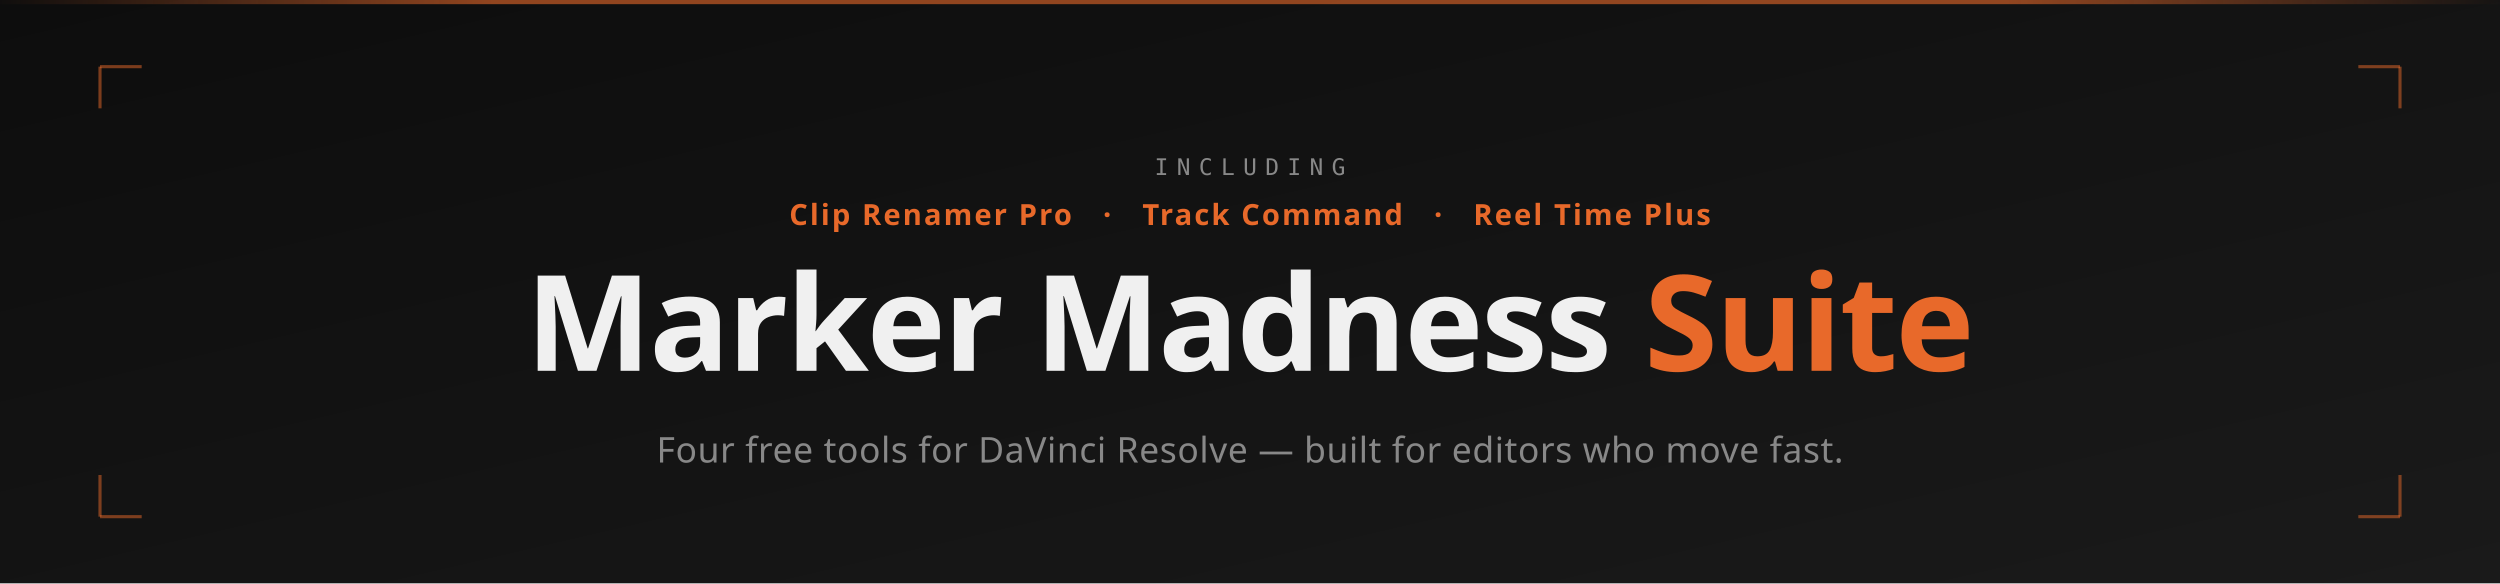
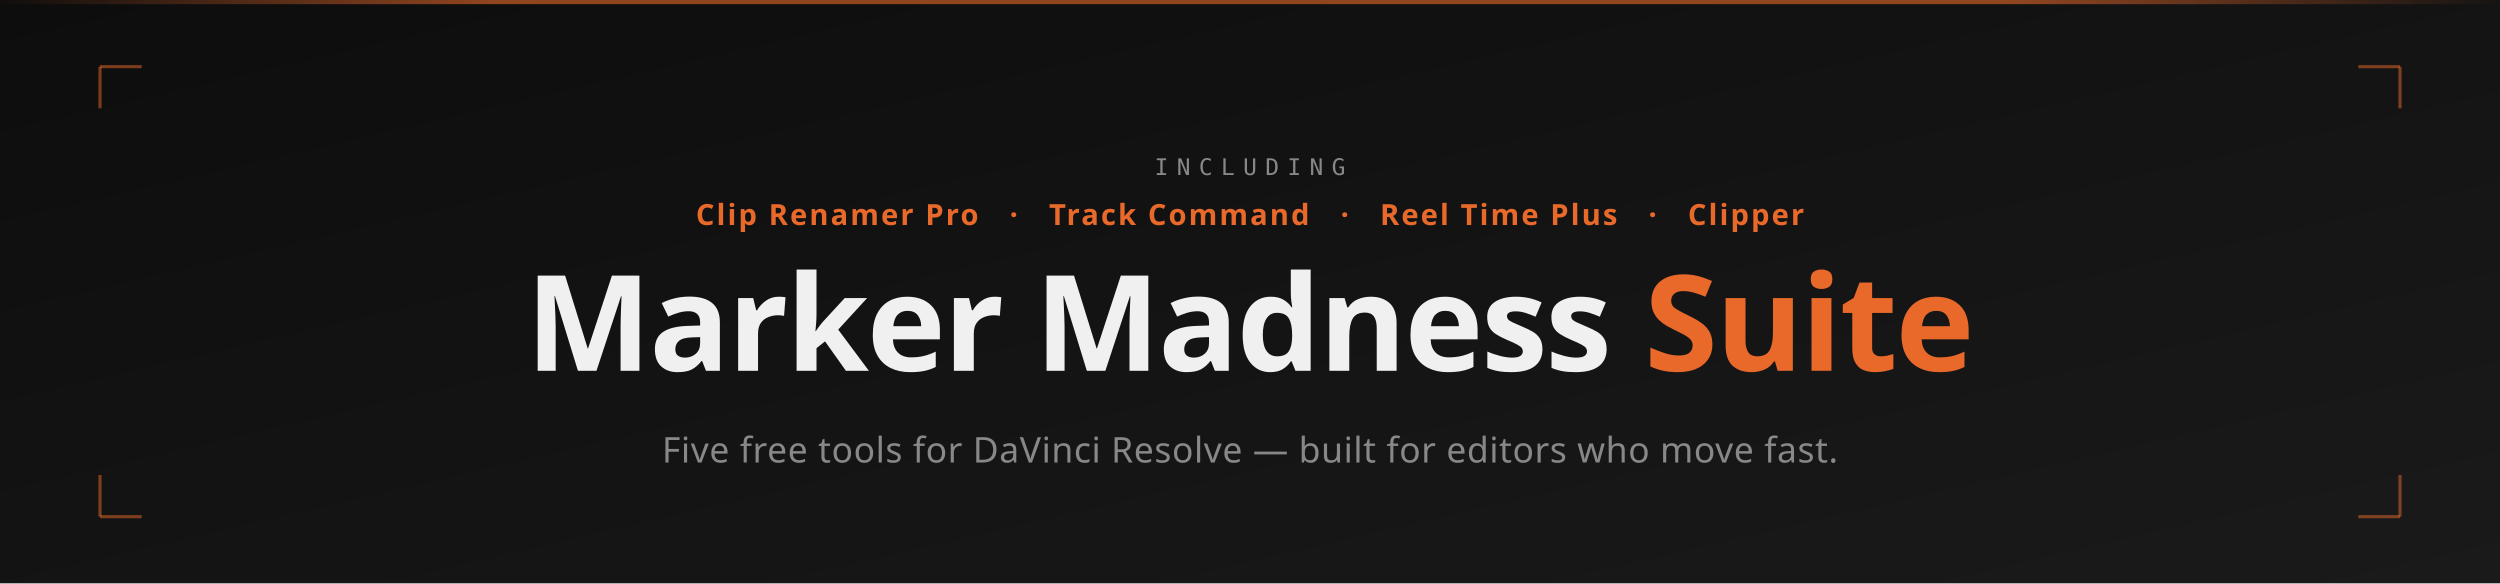
<svg xmlns="http://www.w3.org/2000/svg" viewBox="0 0 1200 280" width="1200" height="280">
  <defs>
    <linearGradient id="bg" x1="0%" y1="0%" x2="100%" y2="100%">
      <stop offset="0%" style="stop-color:#0d0d0d" />
      <stop offset="100%" style="stop-color:#1a1a1a" />
    </linearGradient>
    <linearGradient id="accent-line" x1="0%" y1="0%" x2="100%" y2="0%">
      <stop offset="0%" style="stop-color:#e8692a;stop-opacity:0" />
      <stop offset="20%" style="stop-color:#e8692a;stop-opacity:1" />
      <stop offset="80%" style="stop-color:#e8692a;stop-opacity:1" />
      <stop offset="100%" style="stop-color:#e8692a;stop-opacity:0" />
    </linearGradient>
  </defs>
  <rect width="1200" height="280" fill="url(#bg)" />
  <rect x="0" y="0" width="1200" height="2" fill="url(#accent-line)" opacity="0.6" />
  <line x1="48" y1="32" x2="68" y2="32" stroke="#e8692a" stroke-width="1.5" opacity="0.5" />
  <line x1="48" y1="32" x2="48" y2="52" stroke="#e8692a" stroke-width="1.5" opacity="0.5" />
  <line x1="1152" y1="32" x2="1132" y2="32" stroke="#e8692a" stroke-width="1.5" opacity="0.5" />
  <line x1="1152" y1="32" x2="1152" y2="52" stroke="#e8692a" stroke-width="1.5" opacity="0.5" />
  <line x1="48" y1="248" x2="68" y2="248" stroke="#e8692a" stroke-width="1.5" opacity="0.5" />
  <line x1="48" y1="248" x2="48" y2="228" stroke="#e8692a" stroke-width="1.5" opacity="0.5" />
  <line x1="1152" y1="248" x2="1132" y2="248" stroke="#e8692a" stroke-width="1.5" opacity="0.5" />
  <line x1="1152" y1="248" x2="1152" y2="228" stroke="#e8692a" stroke-width="1.5" opacity="0.5" />
  <text x="600" y="84" text-anchor="middle" font-family="monospace" font-size="11" font-weight="500" letter-spacing="4" fill="#888888">INCLUDING</text>
-   <text x="600" y="108" text-anchor="middle" font-family="sans-serif" font-size="14" font-weight="600" letter-spacing="1" fill="#e8692a">Clip Renamer Pro   ·   Track Command   ·   Reel Time Plus</text>
+   <text x="600" y="108" text-anchor="middle" font-family="sans-serif" font-size="14" font-weight="600" letter-spacing="1" fill="#e8692a">Clip Renamer Pro   ·   Track Command   ·   Reel Time Plus   ·   Clipper</text>
  <text x="600" y="178" text-anchor="middle" font-family="sans-serif" font-size="64" font-weight="800" letter-spacing="-1" fill="#f0f0f0">Marker Madness <tspan fill="#e8692a">Suite</tspan>
  </text>
-   <text x="600" y="222" text-anchor="middle" font-family="sans-serif" font-size="17" font-weight="400" letter-spacing="0.3" fill="#888888">Four free tools for DaVinci Resolve — built for editors who move fast.</text>
+   <text x="600" y="222" text-anchor="middle" font-family="sans-serif" font-size="17" font-weight="400" letter-spacing="0.3" fill="#888888">Five free tools for DaVinci Resolve — built for editors who move fast.</text>
</svg>
